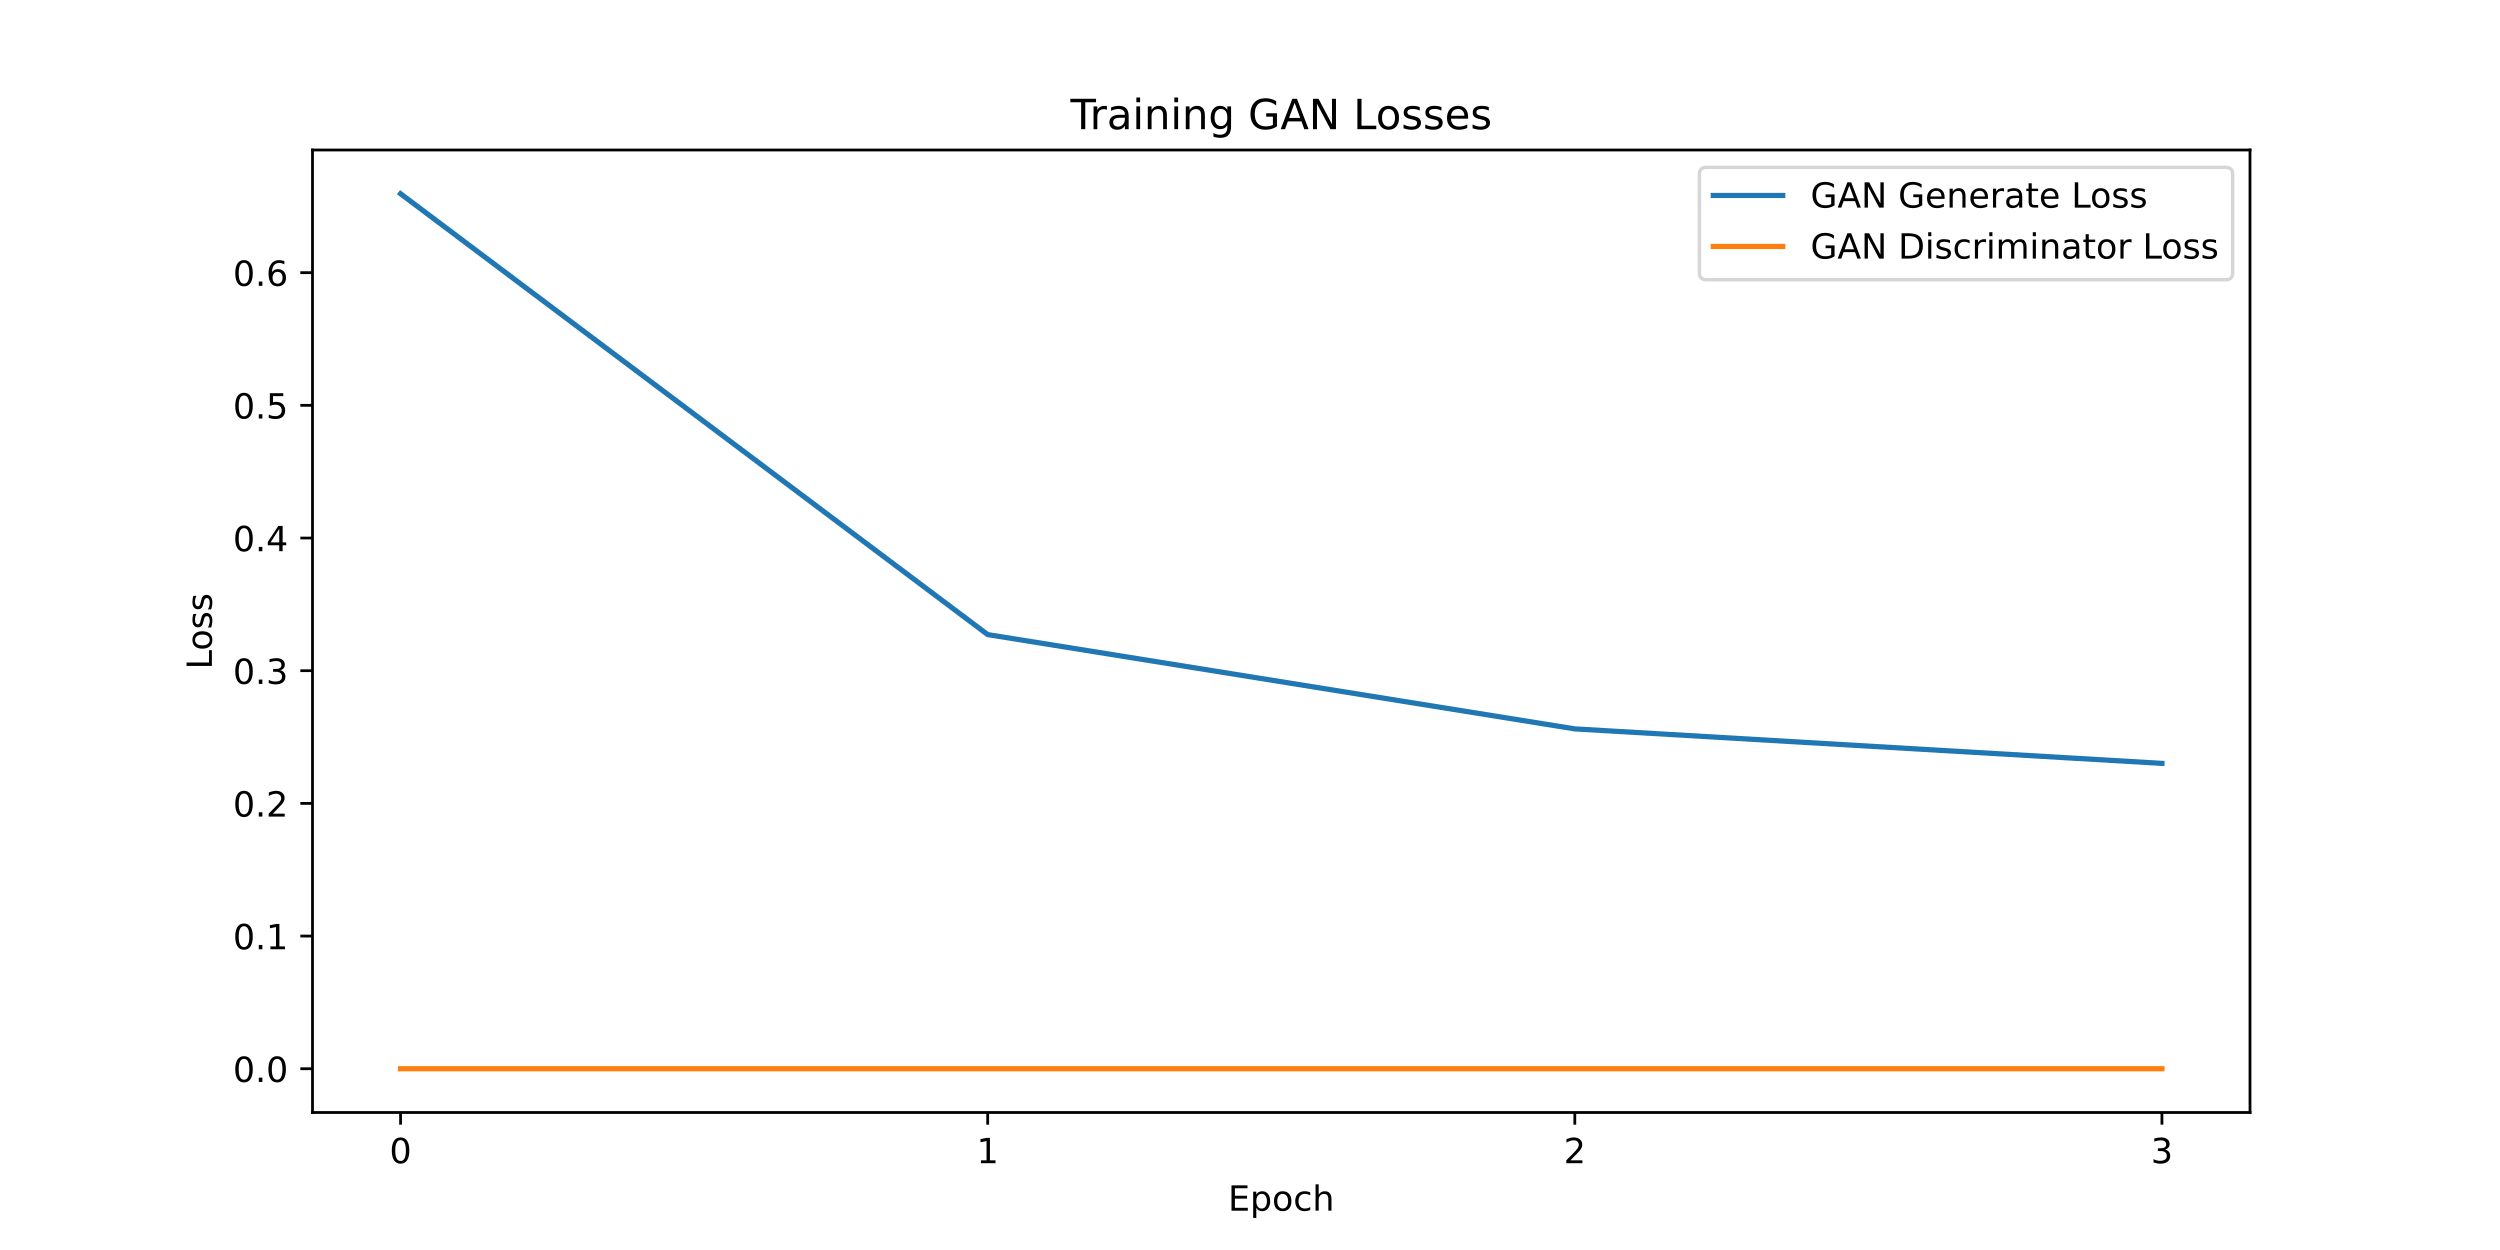
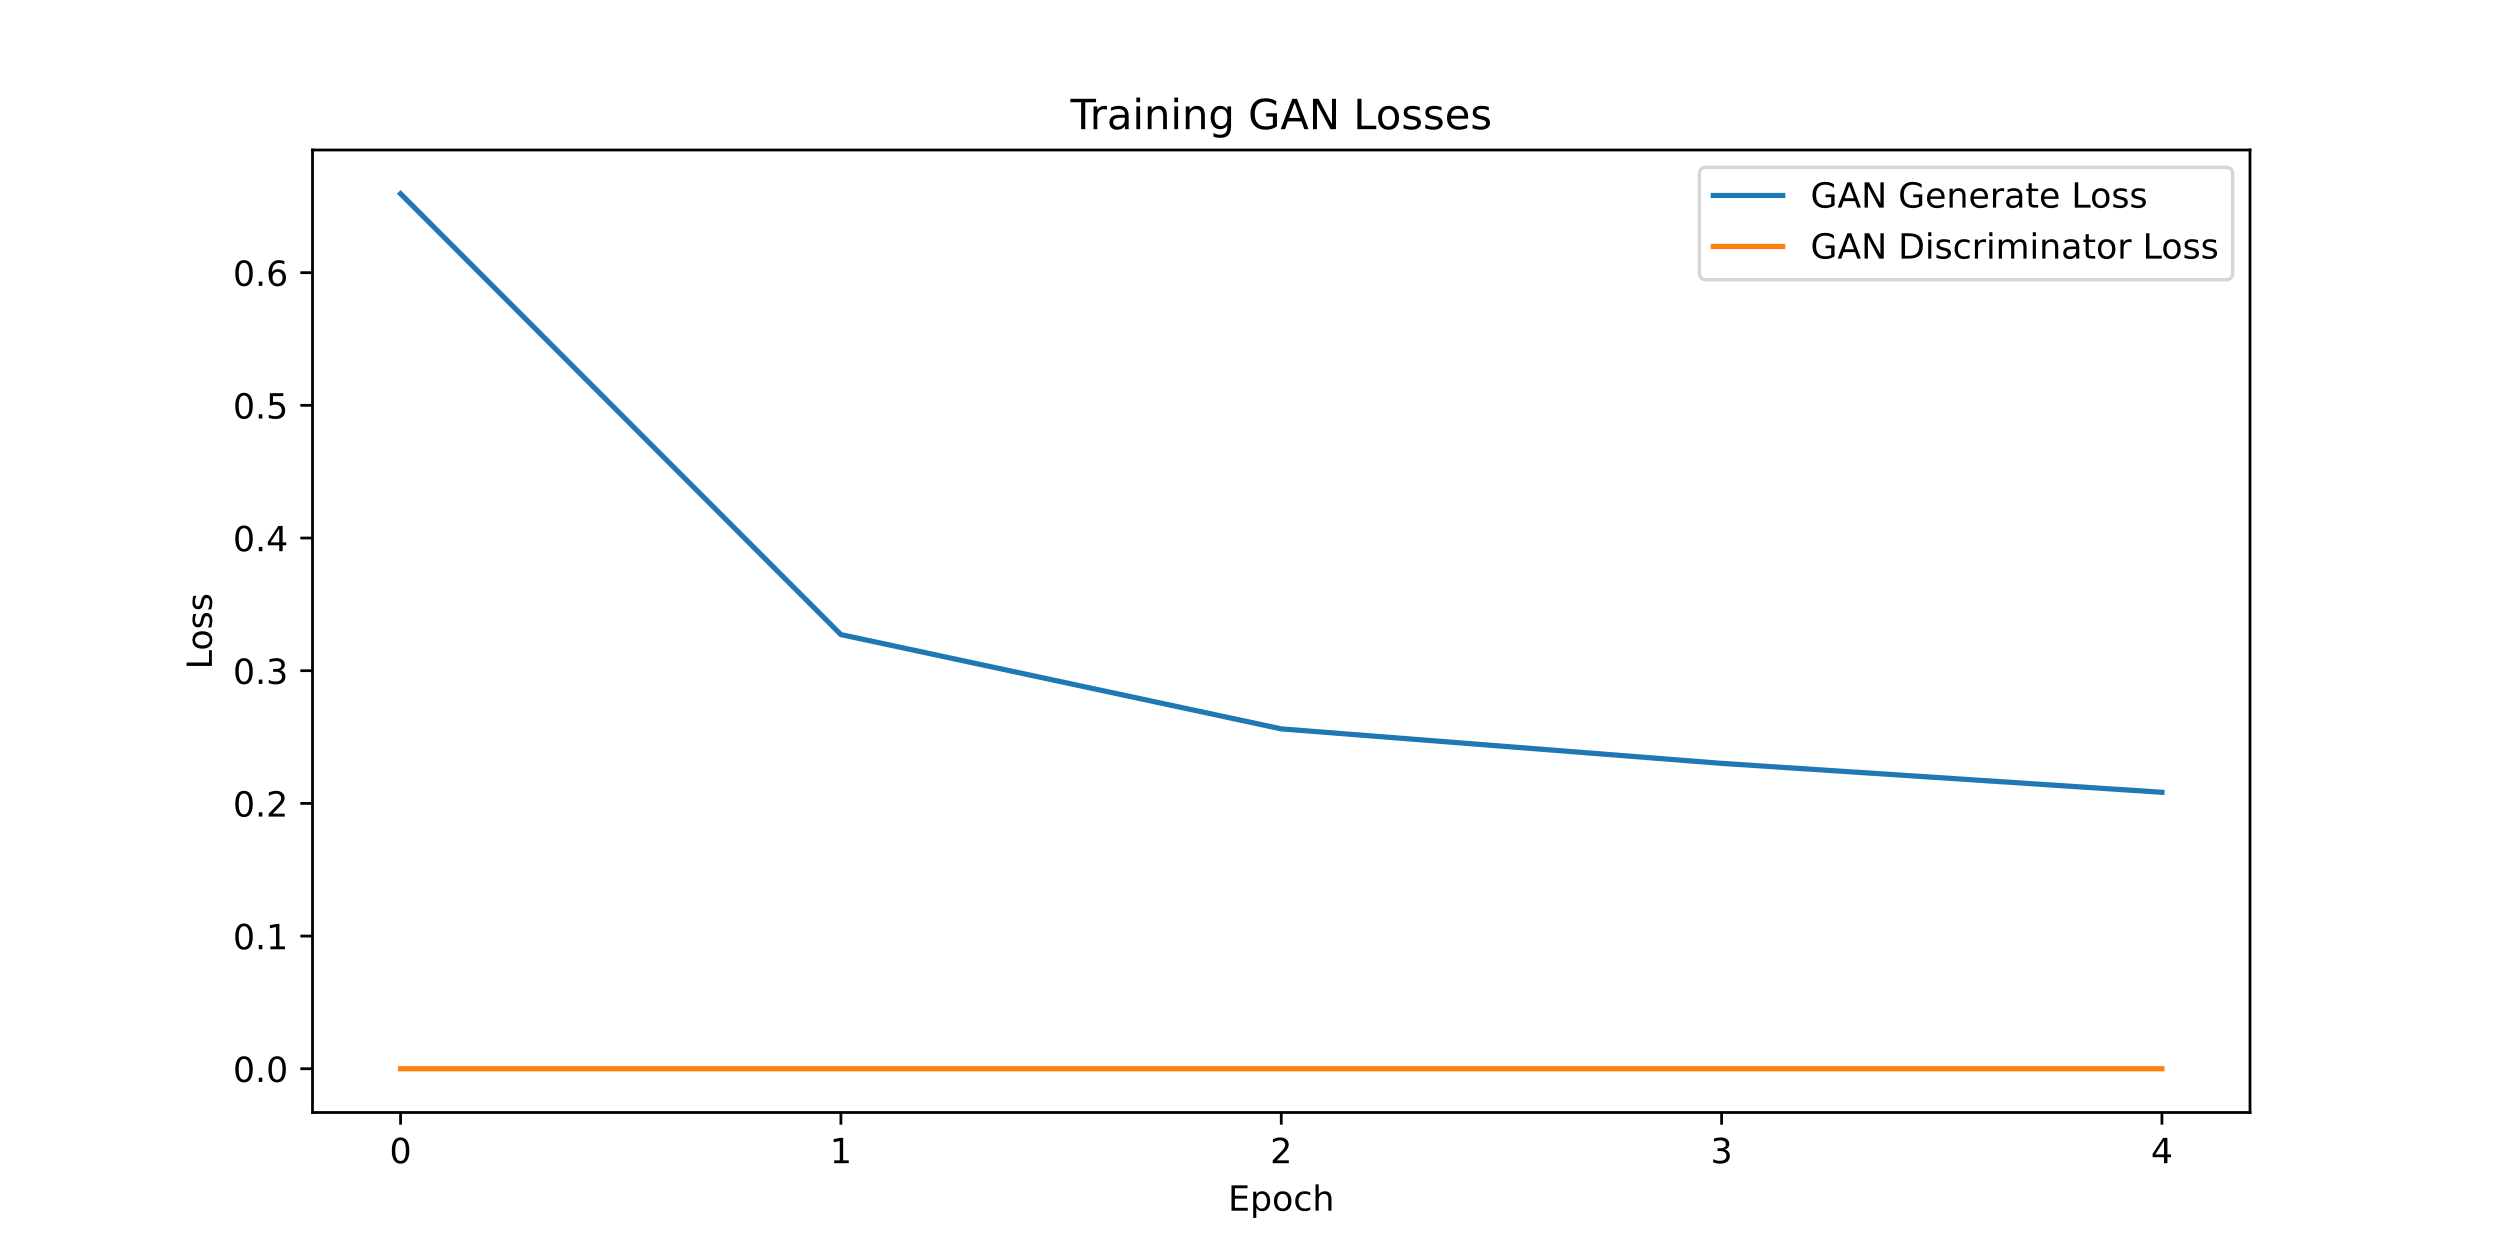
<svg xmlns="http://www.w3.org/2000/svg" xmlns:xlink="http://www.w3.org/1999/xlink" width="720pt" height="360pt" viewBox="0 0 720 360" version="1.1">
  <defs>
    <style type="text/css">*{stroke-linejoin: round; stroke-linecap: butt}</style>
  </defs>
  <g id="figure_1">
    <g id="patch_1">
      <path d="M 0 360  L 720 360  L 720 0  L 0 0  z " style="fill: #ffffff" />
    </g>
    <g id="axes_1">
      <g id="patch_2">
        <path d="M 90 320.4  L 648 320.4  L 648 43.2  L 90 43.2  z " style="fill: #ffffff" />
      </g>
      <g id="matplotlib.axis_1">
        <g id="xtick_1">
          <g id="line2d_1">
            <defs>
-               <path id="m5eee9aa14c" d="M 0 0  L 0 3.5  " style="stroke: #000000; stroke-width: 0.8" />
-             </defs>
-             <g>
-               <use xlink:href="#m5eee9aa14c" x="115.364" y="320.4" style="stroke: #000000; stroke-width: 0.8" />
+               <path id="m76e53ae8d2" d="M 0 0  L 0 3.5  " style="stroke: #000000; stroke-width: 0.8" />
+             </defs>
+             <g>
+               <use xlink:href="#m76e53ae8d2" x="115.364" y="320.4" style="stroke: #000000; stroke-width: 0.8" />
            </g>
          </g>
          <g id="text_1">
            <g transform="translate(112.1824 334.9984) scale(0.1 -0.1)">
              <defs>
                <path id="DejaVuSans-30" d="M 2034 4250  Q 1547 4250 1301 3770  Q 1056 3291 1056 2328  Q 1056 1369 1301 889  Q 1547 409 2034 409  Q 2525 409 2770 889  Q 3016 1369 3016 2328  Q 3016 3291 2770 3770  Q 2525 4250 2034 4250  z M 2034 4750  Q 2819 4750 3233 4129  Q 3647 3509 3647 2328  Q 3647 1150 3233 529  Q 2819 -91 2034 -91  Q 1250 -91 836 529  Q 422 1150 422 2328  Q 422 3509 836 4129  Q 1250 4750 2034 4750  z " transform="scale(0.015625)" />
              </defs>
              <use xlink:href="#DejaVuSans-30" />
            </g>
          </g>
        </g>
        <g id="xtick_2">
          <g id="line2d_2">
            <g>
-               <use xlink:href="#m5eee9aa14c" x="284.455" y="320.4" style="stroke: #000000; stroke-width: 0.8" />
+               <use xlink:href="#m76e53ae8d2" x="242.182" y="320.4" style="stroke: #000000; stroke-width: 0.8" />
            </g>
          </g>
          <g id="text_2">
-             <g transform="translate(281.2733 334.9984) scale(0.1 -0.1)">
+             <g transform="translate(239.0006 334.9984) scale(0.1 -0.1)">
              <defs>
                <path id="DejaVuSans-31" d="M 794 531  L 1825 531  L 1825 4091  L 703 3866  L 703 4441  L 1819 4666  L 2450 4666  L 2450 531  L 3481 531  L 3481 0  L 794 0  L 794 531  z " transform="scale(0.015625)" />
              </defs>
              <use xlink:href="#DejaVuSans-31" />
            </g>
          </g>
        </g>
        <g id="xtick_3">
          <g id="line2d_3">
            <g>
-               <use xlink:href="#m5eee9aa14c" x="453.545" y="320.4" style="stroke: #000000; stroke-width: 0.8" />
+               <use xlink:href="#m76e53ae8d2" x="369" y="320.4" style="stroke: #000000; stroke-width: 0.8" />
            </g>
          </g>
          <g id="text_3">
-             <g transform="translate(450.3642 334.9984) scale(0.1 -0.1)">
+             <g transform="translate(365.8188 334.9984) scale(0.1 -0.1)">
              <defs>
                <path id="DejaVuSans-32" d="M 1228 531  L 3431 531  L 3431 0  L 469 0  L 469 531  Q 828 903 1448 1529  Q 2069 2156 2228 2338  Q 2531 2678 2651 2914  Q 2772 3150 2772 3378  Q 2772 3750 2511 3984  Q 2250 4219 1831 4219  Q 1534 4219 1204 4116  Q 875 4013 500 3803  L 500 4441  Q 881 4594 1212 4672  Q 1544 4750 1819 4750  Q 2544 4750 2975 4387  Q 3406 4025 3406 3419  Q 3406 3131 3298 2873  Q 3191 2616 2906 2266  Q 2828 2175 2409 1742  Q 1991 1309 1228 531  z " transform="scale(0.015625)" />
              </defs>
              <use xlink:href="#DejaVuSans-32" />
            </g>
          </g>
        </g>
        <g id="xtick_4">
          <g id="line2d_4">
            <g>
-               <use xlink:href="#m5eee9aa14c" x="622.636" y="320.4" style="stroke: #000000; stroke-width: 0.8" />
+               <use xlink:href="#m76e53ae8d2" x="495.818" y="320.4" style="stroke: #000000; stroke-width: 0.8" />
            </g>
          </g>
          <g id="text_4">
+             <g transform="translate(492.6369 334.9984) scale(0.1 -0.1)">
+               <defs>
+                 <path id="DejaVuSans-33" d="M 2597 2516  Q 3050 2419 3304 2112  Q 3559 1806 3559 1356  Q 3559 666 3084 287  Q 2609 -91 1734 -91  Q 1441 -91 1130 -33  Q 819 25 488 141  L 488 750  Q 750 597 1062 519  Q 1375 441 1716 441  Q 2309 441 2620 675  Q 2931 909 2931 1356  Q 2931 1769 2642 2001  Q 2353 2234 1838 2234  L 1294 2234  L 1294 2753  L 1863 2753  Q 2328 2753 2575 2939  Q 2822 3125 2822 3475  Q 2822 3834 2567 4026  Q 2313 4219 1838 4219  Q 1578 4219 1281 4162  Q 984 4106 628 3988  L 628 4550  Q 988 4650 1302 4700  Q 1616 4750 1894 4750  Q 2613 4750 3031 4423  Q 3450 4097 3450 3541  Q 3450 3153 3228 2886  Q 3006 2619 2597 2516  z " transform="scale(0.015625)" />
+               </defs>
+               <use xlink:href="#DejaVuSans-33" />
+             </g>
+           </g>
+         </g>
+         <g id="xtick_5">
+           <g id="line2d_5">
+             <g>
+               <use xlink:href="#m76e53ae8d2" x="622.636" y="320.4" style="stroke: #000000; stroke-width: 0.8" />
+             </g>
+           </g>
+           <g id="text_5">
            <g transform="translate(619.4551 334.9984) scale(0.1 -0.1)">
              <defs>
-                 <path id="DejaVuSans-33" d="M 2597 2516  Q 3050 2419 3304 2112  Q 3559 1806 3559 1356  Q 3559 666 3084 287  Q 2609 -91 1734 -91  Q 1441 -91 1130 -33  Q 819 25 488 141  L 488 750  Q 750 597 1062 519  Q 1375 441 1716 441  Q 2309 441 2620 675  Q 2931 909 2931 1356  Q 2931 1769 2642 2001  Q 2353 2234 1838 2234  L 1294 2234  L 1294 2753  L 1863 2753  Q 2328 2753 2575 2939  Q 2822 3125 2822 3475  Q 2822 3834 2567 4026  Q 2313 4219 1838 4219  Q 1578 4219 1281 4162  Q 984 4106 628 3988  L 628 4550  Q 988 4650 1302 4700  Q 1616 4750 1894 4750  Q 2613 4750 3031 4423  Q 3450 4097 3450 3541  Q 3450 3153 3228 2886  Q 3006 2619 2597 2516  z " transform="scale(0.015625)" />
-               </defs>
-               <use xlink:href="#DejaVuSans-33" />
-             </g>
-           </g>
-         </g>
-         <g id="text_5">
+                 <path id="DejaVuSans-34" d="M 2419 4116  L 825 1625  L 2419 1625  L 2419 4116  z M 2253 4666  L 3047 4666  L 3047 1625  L 3713 1625  L 3713 1100  L 3047 1100  L 3047 0  L 2419 0  L 2419 1100  L 313 1100  L 313 1709  L 2253 4666  z " transform="scale(0.015625)" />
+               </defs>
+               <use xlink:href="#DejaVuSans-34" />
+             </g>
+           </g>
+         </g>
+         <g id="text_6">
          <g transform="translate(353.6891 348.6766) scale(0.1 -0.1)">
            <defs>
              <path id="DejaVuSans-45" d="M 628 4666  L 3578 4666  L 3578 4134  L 1259 4134  L 1259 2753  L 3481 2753  L 3481 2222  L 1259 2222  L 1259 531  L 3634 531  L 3634 0  L 628 0  L 628 4666  z " transform="scale(0.015625)" />
              <path id="DejaVuSans-70" d="M 1159 525  L 1159 -1331  L 581 -1331  L 581 3500  L 1159 3500  L 1159 2969  Q 1341 3281 1617 3432  Q 1894 3584 2278 3584  Q 2916 3584 3314 3078  Q 3713 2572 3713 1747  Q 3713 922 3314 415  Q 2916 -91 2278 -91  Q 1894 -91 1617 61  Q 1341 213 1159 525  z M 3116 1747  Q 3116 2381 2855 2742  Q 2594 3103 2138 3103  Q 1681 3103 1420 2742  Q 1159 2381 1159 1747  Q 1159 1113 1420 752  Q 1681 391 2138 391  Q 2594 391 2855 752  Q 3116 1113 3116 1747  z " transform="scale(0.015625)" />
              <path id="DejaVuSans-6f" d="M 1959 3097  Q 1497 3097 1228 2736  Q 959 2375 959 1747  Q 959 1119 1226 758  Q 1494 397 1959 397  Q 2419 397 2687 759  Q 2956 1122 2956 1747  Q 2956 2369 2687 2733  Q 2419 3097 1959 3097  z M 1959 3584  Q 2709 3584 3137 3096  Q 3566 2609 3566 1747  Q 3566 888 3137 398  Q 2709 -91 1959 -91  Q 1206 -91 779 398  Q 353 888 353 1747  Q 353 2609 779 3096  Q 1206 3584 1959 3584  z " transform="scale(0.015625)" />
              <path id="DejaVuSans-63" d="M 3122 3366  L 3122 2828  Q 2878 2963 2633 3030  Q 2388 3097 2138 3097  Q 1578 3097 1268 2742  Q 959 2388 959 1747  Q 959 1106 1268 751  Q 1578 397 2138 397  Q 2388 397 2633 464  Q 2878 531 3122 666  L 3122 134  Q 2881 22 2623 -34  Q 2366 -91 2075 -91  Q 1284 -91 818 406  Q 353 903 353 1747  Q 353 2603 823 3093  Q 1294 3584 2113 3584  Q 2378 3584 2631 3529  Q 2884 3475 3122 3366  z " transform="scale(0.015625)" />
              <path id="DejaVuSans-68" d="M 3513 2113  L 3513 0  L 2938 0  L 2938 2094  Q 2938 2591 2744 2837  Q 2550 3084 2163 3084  Q 1697 3084 1428 2787  Q 1159 2491 1159 1978  L 1159 0  L 581 0  L 581 4863  L 1159 4863  L 1159 2956  Q 1366 3272 1645 3428  Q 1925 3584 2291 3584  Q 2894 3584 3203 3211  Q 3513 2838 3513 2113  z " transform="scale(0.015625)" />
            </defs>
            <use xlink:href="#DejaVuSans-45" />
            <use xlink:href="#DejaVuSans-70" transform="translate(63.18359 0)" />
            <use xlink:href="#DejaVuSans-6f" transform="translate(126.6602 0)" />
            <use xlink:href="#DejaVuSans-63" transform="translate(187.8418 0)" />
            <use xlink:href="#DejaVuSans-68" transform="translate(242.8223 0)" />
          </g>
        </g>
      </g>
      <g id="matplotlib.axis_2">
        <g id="ytick_1">
-           <g id="line2d_5">
-             <defs>
-               <path id="md2c0f29dac" d="M 0 0  L -3.5 0  " style="stroke: #000000; stroke-width: 0.8" />
-             </defs>
-             <g>
-               <use xlink:href="#md2c0f29dac" x="90" y="307.8" style="stroke: #000000; stroke-width: 0.8" />
-             </g>
-           </g>
-           <g id="text_6">
+           <g id="line2d_6">
+             <defs>
+               <path id="m6b62418325" d="M 0 0  L -3.5 0  " style="stroke: #000000; stroke-width: 0.8" />
+             </defs>
+             <g>
+               <use xlink:href="#m6b62418325" x="90" y="307.8" style="stroke: #000000; stroke-width: 0.8" />
+             </g>
+           </g>
+           <g id="text_7">
            <g transform="translate(67.09687 311.5992) scale(0.1 -0.1)">
              <defs>
                <path id="DejaVuSans-2e" d="M 684 794  L 1344 794  L 1344 0  L 684 0  L 684 794  z " transform="scale(0.015625)" />
              </defs>
              <use xlink:href="#DejaVuSans-30" />
              <use xlink:href="#DejaVuSans-2e" transform="translate(63.62305 0)" />
              <use xlink:href="#DejaVuSans-30" transform="translate(95.41016 0)" />
            </g>
          </g>
        </g>
        <g id="ytick_2">
-           <g id="line2d_6">
-             <g>
-               <use xlink:href="#md2c0f29dac" x="90" y="269.588" style="stroke: #000000; stroke-width: 0.8" />
-             </g>
-           </g>
-           <g id="text_7">
+           <g id="line2d_7">
+             <g>
+               <use xlink:href="#m6b62418325" x="90" y="269.588" style="stroke: #000000; stroke-width: 0.8" />
+             </g>
+           </g>
+           <g id="text_8">
            <g transform="translate(67.09687 273.3873) scale(0.1 -0.1)">
              <use xlink:href="#DejaVuSans-30" />
              <use xlink:href="#DejaVuSans-2e" transform="translate(63.62305 0)" />
              <use xlink:href="#DejaVuSans-31" transform="translate(95.41016 0)" />
            </g>
          </g>
        </g>
        <g id="ytick_3">
-           <g id="line2d_7">
-             <g>
-               <use xlink:href="#md2c0f29dac" x="90" y="231.376" style="stroke: #000000; stroke-width: 0.8" />
-             </g>
-           </g>
-           <g id="text_8">
+           <g id="line2d_8">
+             <g>
+               <use xlink:href="#m6b62418325" x="90" y="231.376" style="stroke: #000000; stroke-width: 0.8" />
+             </g>
+           </g>
+           <g id="text_9">
            <g transform="translate(67.09687 235.1754) scale(0.1 -0.1)">
              <use xlink:href="#DejaVuSans-30" />
              <use xlink:href="#DejaVuSans-2e" transform="translate(63.62305 0)" />
              <use xlink:href="#DejaVuSans-32" transform="translate(95.41016 0)" />
            </g>
          </g>
        </g>
        <g id="ytick_4">
-           <g id="line2d_8">
-             <g>
-               <use xlink:href="#md2c0f29dac" x="90" y="193.164" style="stroke: #000000; stroke-width: 0.8" />
-             </g>
-           </g>
-           <g id="text_9">
+           <g id="line2d_9">
+             <g>
+               <use xlink:href="#m6b62418325" x="90" y="193.164" style="stroke: #000000; stroke-width: 0.8" />
+             </g>
+           </g>
+           <g id="text_10">
            <g transform="translate(67.09687 196.9635) scale(0.1 -0.1)">
              <use xlink:href="#DejaVuSans-30" />
              <use xlink:href="#DejaVuSans-2e" transform="translate(63.62305 0)" />
              <use xlink:href="#DejaVuSans-33" transform="translate(95.41016 0)" />
            </g>
          </g>
        </g>
        <g id="ytick_5">
-           <g id="line2d_9">
-             <g>
-               <use xlink:href="#md2c0f29dac" x="90" y="154.952" style="stroke: #000000; stroke-width: 0.8" />
-             </g>
-           </g>
-           <g id="text_10">
+           <g id="line2d_10">
+             <g>
+               <use xlink:href="#m6b62418325" x="90" y="154.952" style="stroke: #000000; stroke-width: 0.8" />
+             </g>
+           </g>
+           <g id="text_11">
            <g transform="translate(67.09687 158.7516) scale(0.1 -0.1)">
-               <defs>
-                 <path id="DejaVuSans-34" d="M 2419 4116  L 825 1625  L 2419 1625  L 2419 4116  z M 2253 4666  L 3047 4666  L 3047 1625  L 3713 1625  L 3713 1100  L 3047 1100  L 3047 0  L 2419 0  L 2419 1100  L 313 1100  L 313 1709  L 2253 4666  z " transform="scale(0.015625)" />
-               </defs>
              <use xlink:href="#DejaVuSans-30" />
              <use xlink:href="#DejaVuSans-2e" transform="translate(63.62305 0)" />
              <use xlink:href="#DejaVuSans-34" transform="translate(95.41016 0)" />
            </g>
          </g>
        </g>
        <g id="ytick_6">
-           <g id="line2d_10">
-             <g>
-               <use xlink:href="#md2c0f29dac" x="90" y="116.741" style="stroke: #000000; stroke-width: 0.8" />
-             </g>
-           </g>
-           <g id="text_11">
+           <g id="line2d_11">
+             <g>
+               <use xlink:href="#m6b62418325" x="90" y="116.741" style="stroke: #000000; stroke-width: 0.8" />
+             </g>
+           </g>
+           <g id="text_12">
            <g transform="translate(67.09687 120.5397) scale(0.1 -0.1)">
              <defs>
                <path id="DejaVuSans-35" d="M 691 4666  L 3169 4666  L 3169 4134  L 1269 4134  L 1269 2991  Q 1406 3038 1543 3061  Q 1681 3084 1819 3084  Q 2600 3084 3056 2656  Q 3513 2228 3513 1497  Q 3513 744 3044 326  Q 2575 -91 1722 -91  Q 1428 -91 1123 -41  Q 819 9 494 109  L 494 744  Q 775 591 1075 516  Q 1375 441 1709 441  Q 2250 441 2565 725  Q 2881 1009 2881 1497  Q 2881 1984 2565 2268  Q 2250 2553 1709 2553  Q 1456 2553 1204 2497  Q 953 2441 691 2322  L 691 4666  z " transform="scale(0.015625)" />
              </defs>
              <use xlink:href="#DejaVuSans-30" />
              <use xlink:href="#DejaVuSans-2e" transform="translate(63.62305 0)" />
              <use xlink:href="#DejaVuSans-35" transform="translate(95.41016 0)" />
            </g>
          </g>
        </g>
        <g id="ytick_7">
-           <g id="line2d_11">
-             <g>
-               <use xlink:href="#md2c0f29dac" x="90" y="78.529" style="stroke: #000000; stroke-width: 0.8" />
-             </g>
-           </g>
-           <g id="text_12">
+           <g id="line2d_12">
+             <g>
+               <use xlink:href="#m6b62418325" x="90" y="78.529" style="stroke: #000000; stroke-width: 0.8" />
+             </g>
+           </g>
+           <g id="text_13">
            <g transform="translate(67.09687 82.32785) scale(0.1 -0.1)">
              <defs>
                <path id="DejaVuSans-36" d="M 2113 2584  Q 1688 2584 1439 2293  Q 1191 2003 1191 1497  Q 1191 994 1439 701  Q 1688 409 2113 409  Q 2538 409 2786 701  Q 3034 994 3034 1497  Q 3034 2003 2786 2293  Q 2538 2584 2113 2584  z M 3366 4563  L 3366 3988  Q 3128 4100 2886 4159  Q 2644 4219 2406 4219  Q 1781 4219 1451 3797  Q 1122 3375 1075 2522  Q 1259 2794 1537 2939  Q 1816 3084 2150 3084  Q 2853 3084 3261 2657  Q 3669 2231 3669 1497  Q 3669 778 3244 343  Q 2819 -91 2113 -91  Q 1303 -91 875 529  Q 447 1150 447 2328  Q 447 3434 972 4092  Q 1497 4750 2381 4750  Q 2619 4750 2861 4703  Q 3103 4656 3366 4563  z " transform="scale(0.015625)" />
              </defs>
              <use xlink:href="#DejaVuSans-30" />
              <use xlink:href="#DejaVuSans-2e" transform="translate(63.62305 0)" />
              <use xlink:href="#DejaVuSans-36" transform="translate(95.41016 0)" />
            </g>
          </g>
        </g>
-         <g id="text_13">
+         <g id="text_14">
          <g transform="translate(61.01719 192.7672) rotate(-90) scale(0.1 -0.1)">
            <defs>
              <path id="DejaVuSans-4c" d="M 628 4666  L 1259 4666  L 1259 531  L 3531 531  L 3531 0  L 628 0  L 628 4666  z " transform="scale(0.015625)" />
              <path id="DejaVuSans-73" d="M 2834 3397  L 2834 2853  Q 2591 2978 2328 3040  Q 2066 3103 1784 3103  Q 1356 3103 1142 2972  Q 928 2841 928 2578  Q 928 2378 1081 2264  Q 1234 2150 1697 2047  L 1894 2003  Q 2506 1872 2764 1633  Q 3022 1394 3022 966  Q 3022 478 2636 193  Q 2250 -91 1575 -91  Q 1294 -91 989 -36  Q 684 19 347 128  L 347 722  Q 666 556 975 473  Q 1284 391 1588 391  Q 1994 391 2212 530  Q 2431 669 2431 922  Q 2431 1156 2273 1281  Q 2116 1406 1581 1522  L 1381 1569  Q 847 1681 609 1914  Q 372 2147 372 2553  Q 372 3047 722 3315  Q 1072 3584 1716 3584  Q 2034 3584 2315 3537  Q 2597 3491 2834 3397  z " transform="scale(0.015625)" />
            </defs>
            <use xlink:href="#DejaVuSans-4c" />
            <use xlink:href="#DejaVuSans-6f" transform="translate(53.96289 0)" />
            <use xlink:href="#DejaVuSans-73" transform="translate(115.1445 0)" />
            <use xlink:href="#DejaVuSans-73" transform="translate(167.2441 0)" />
          </g>
        </g>
      </g>
-       <g id="line2d_12">
-         <path d="M 115.364 55.8  L 284.455 182.766  L 453.545 209.92  L 622.636 219.854  " clip-path="url(#p41da393767)" style="fill: none; stroke: #1f77b4; stroke-width: 1.5; stroke-linecap: square" />
-       </g>
      <g id="line2d_13">
-         <path d="M 115.364 307.8  L 284.455 307.8  L 453.545 307.8  L 622.636 307.8  " clip-path="url(#p41da393767)" style="fill: none; stroke: #ff7f0e; stroke-width: 1.5; stroke-linecap: square" />
+         <path d="M 115.364 55.8  L 242.182 182.766  L 369 209.92  L 495.818 219.854  L 622.636 228.18  " clip-path="url(#p018feb4c6e)" style="fill: none; stroke: #1f77b4; stroke-width: 1.5; stroke-linecap: square" />
+       </g>
+       <g id="line2d_14">
+         <path d="M 115.364 307.8  L 242.182 307.8  L 369 307.8  L 495.818 307.8  L 622.636 307.8  " clip-path="url(#p018feb4c6e)" style="fill: none; stroke: #ff7f0e; stroke-width: 1.5; stroke-linecap: square" />
      </g>
      <g id="patch_3">
        <path d="M 90 320.4  L 90 43.2  " style="fill: none; stroke: #000000; stroke-width: 0.8; stroke-linejoin: miter; stroke-linecap: square" />
      </g>
      <g id="patch_4">
        <path d="M 648 320.4  L 648 43.2  " style="fill: none; stroke: #000000; stroke-width: 0.8; stroke-linejoin: miter; stroke-linecap: square" />
      </g>
      <g id="patch_5">
        <path d="M 90 320.4  L 648 320.4  " style="fill: none; stroke: #000000; stroke-width: 0.8; stroke-linejoin: miter; stroke-linecap: square" />
      </g>
      <g id="patch_6">
        <path d="M 90 43.2  L 648 43.2  " style="fill: none; stroke: #000000; stroke-width: 0.8; stroke-linejoin: miter; stroke-linecap: square" />
      </g>
-       <g id="text_14">
+       <g id="text_15">
        <g transform="translate(308.295 37.2) scale(0.12 -0.12)">
          <defs>
            <path id="DejaVuSans-54" d="M -19 4666  L 3928 4666  L 3928 4134  L 2272 4134  L 2272 0  L 1638 0  L 1638 4134  L -19 4134  L -19 4666  z " transform="scale(0.015625)" />
            <path id="DejaVuSans-72" d="M 2631 2963  Q 2534 3019 2420 3045  Q 2306 3072 2169 3072  Q 1681 3072 1420 2755  Q 1159 2438 1159 1844  L 1159 0  L 581 0  L 581 3500  L 1159 3500  L 1159 2956  Q 1341 3275 1631 3429  Q 1922 3584 2338 3584  Q 2397 3584 2469 3576  Q 2541 3569 2628 3553  L 2631 2963  z " transform="scale(0.015625)" />
            <path id="DejaVuSans-61" d="M 2194 1759  Q 1497 1759 1228 1600  Q 959 1441 959 1056  Q 959 750 1161 570  Q 1363 391 1709 391  Q 2188 391 2477 730  Q 2766 1069 2766 1631  L 2766 1759  L 2194 1759  z M 3341 1997  L 3341 0  L 2766 0  L 2766 531  Q 2569 213 2275 61  Q 1981 -91 1556 -91  Q 1019 -91 701 211  Q 384 513 384 1019  Q 384 1609 779 1909  Q 1175 2209 1959 2209  L 2766 2209  L 2766 2266  Q 2766 2663 2505 2880  Q 2244 3097 1772 3097  Q 1472 3097 1187 3025  Q 903 2953 641 2809  L 641 3341  Q 956 3463 1253 3523  Q 1550 3584 1831 3584  Q 2591 3584 2966 3190  Q 3341 2797 3341 1997  z " transform="scale(0.015625)" />
            <path id="DejaVuSans-69" d="M 603 3500  L 1178 3500  L 1178 0  L 603 0  L 603 3500  z M 603 4863  L 1178 4863  L 1178 4134  L 603 4134  L 603 4863  z " transform="scale(0.015625)" />
            <path id="DejaVuSans-6e" d="M 3513 2113  L 3513 0  L 2938 0  L 2938 2094  Q 2938 2591 2744 2837  Q 2550 3084 2163 3084  Q 1697 3084 1428 2787  Q 1159 2491 1159 1978  L 1159 0  L 581 0  L 581 3500  L 1159 3500  L 1159 2956  Q 1366 3272 1645 3428  Q 1925 3584 2291 3584  Q 2894 3584 3203 3211  Q 3513 2838 3513 2113  z " transform="scale(0.015625)" />
            <path id="DejaVuSans-67" d="M 2906 1791  Q 2906 2416 2648 2759  Q 2391 3103 1925 3103  Q 1463 3103 1205 2759  Q 947 2416 947 1791  Q 947 1169 1205 825  Q 1463 481 1925 481  Q 2391 481 2648 825  Q 2906 1169 2906 1791  z M 3481 434  Q 3481 -459 3084 -895  Q 2688 -1331 1869 -1331  Q 1566 -1331 1297 -1286  Q 1028 -1241 775 -1147  L 775 -588  Q 1028 -725 1275 -790  Q 1522 -856 1778 -856  Q 2344 -856 2625 -561  Q 2906 -266 2906 331  L 2906 616  Q 2728 306 2450 153  Q 2172 0 1784 0  Q 1141 0 747 490  Q 353 981 353 1791  Q 353 2603 747 3093  Q 1141 3584 1784 3584  Q 2172 3584 2450 3431  Q 2728 3278 2906 2969  L 2906 3500  L 3481 3500  L 3481 434  z " transform="scale(0.015625)" />
            <path id="DejaVuSans-20" transform="scale(0.015625)" />
            <path id="DejaVuSans-47" d="M 3809 666  L 3809 1919  L 2778 1919  L 2778 2438  L 4434 2438  L 4434 434  Q 4069 175 3628 42  Q 3188 -91 2688 -91  Q 1594 -91 976 548  Q 359 1188 359 2328  Q 359 3472 976 4111  Q 1594 4750 2688 4750  Q 3144 4750 3555 4637  Q 3966 4525 4313 4306  L 4313 3634  Q 3963 3931 3569 4081  Q 3175 4231 2741 4231  Q 1884 4231 1454 3753  Q 1025 3275 1025 2328  Q 1025 1384 1454 906  Q 1884 428 2741 428  Q 3075 428 3337 486  Q 3600 544 3809 666  z " transform="scale(0.015625)" />
            <path id="DejaVuSans-41" d="M 2188 4044  L 1331 1722  L 3047 1722  L 2188 4044  z M 1831 4666  L 2547 4666  L 4325 0  L 3669 0  L 3244 1197  L 1141 1197  L 716 0  L 50 0  L 1831 4666  z " transform="scale(0.015625)" />
            <path id="DejaVuSans-4e" d="M 628 4666  L 1478 4666  L 3547 763  L 3547 4666  L 4159 4666  L 4159 0  L 3309 0  L 1241 3903  L 1241 0  L 628 0  L 628 4666  z " transform="scale(0.015625)" />
            <path id="DejaVuSans-65" d="M 3597 1894  L 3597 1613  L 953 1613  Q 991 1019 1311 708  Q 1631 397 2203 397  Q 2534 397 2845 478  Q 3156 559 3463 722  L 3463 178  Q 3153 47 2828 -22  Q 2503 -91 2169 -91  Q 1331 -91 842 396  Q 353 884 353 1716  Q 353 2575 817 3079  Q 1281 3584 2069 3584  Q 2775 3584 3186 3129  Q 3597 2675 3597 1894  z M 3022 2063  Q 3016 2534 2758 2815  Q 2500 3097 2075 3097  Q 1594 3097 1305 2825  Q 1016 2553 972 2059  L 3022 2063  z " transform="scale(0.015625)" />
          </defs>
          <use xlink:href="#DejaVuSans-54" />
          <use xlink:href="#DejaVuSans-72" transform="translate(46.33398 0)" />
          <use xlink:href="#DejaVuSans-61" transform="translate(87.44727 0)" />
          <use xlink:href="#DejaVuSans-69" transform="translate(148.7266 0)" />
          <use xlink:href="#DejaVuSans-6e" transform="translate(176.5098 0)" />
          <use xlink:href="#DejaVuSans-69" transform="translate(239.8887 0)" />
          <use xlink:href="#DejaVuSans-6e" transform="translate(267.6719 0)" />
          <use xlink:href="#DejaVuSans-67" transform="translate(331.0508 0)" />
          <use xlink:href="#DejaVuSans-20" transform="translate(394.5273 0)" />
          <use xlink:href="#DejaVuSans-47" transform="translate(426.3145 0)" />
          <use xlink:href="#DejaVuSans-41" transform="translate(503.8047 0)" />
          <use xlink:href="#DejaVuSans-4e" transform="translate(572.2129 0)" />
          <use xlink:href="#DejaVuSans-20" transform="translate(647.0176 0)" />
          <use xlink:href="#DejaVuSans-4c" transform="translate(678.8047 0)" />
          <use xlink:href="#DejaVuSans-6f" transform="translate(732.7676 0)" />
          <use xlink:href="#DejaVuSans-73" transform="translate(793.9492 0)" />
          <use xlink:href="#DejaVuSans-73" transform="translate(846.0488 0)" />
          <use xlink:href="#DejaVuSans-65" transform="translate(898.1484 0)" />
          <use xlink:href="#DejaVuSans-73" transform="translate(959.6719 0)" />
        </g>
      </g>
      <g id="legend_1">
        <g id="patch_7">
          <path d="M 491.43 80.556  L 641 80.556  Q 643 80.556 643 78.556  L 643 50.2  Q 643 48.2 641 48.2  L 491.43 48.2  Q 489.43 48.2 489.43 50.2  L 489.43 78.556  Q 489.43 80.556 491.43 80.556  z " style="fill: #ffffff; opacity: 0.8; stroke: #cccccc; stroke-linejoin: miter" />
        </g>
-         <g id="line2d_14">
+         <g id="line2d_15">
          <path d="M 493.43 56.298  L 503.43 56.298  L 513.43 56.298  " style="fill: none; stroke: #1f77b4; stroke-width: 1.5; stroke-linecap: square" />
        </g>
-         <g id="text_15">
+         <g id="text_16">
          <g transform="translate(521.4297 59.79844) scale(0.1 -0.1)">
            <defs>
              <path id="DejaVuSans-74" d="M 1172 4494  L 1172 3500  L 2356 3500  L 2356 3053  L 1172 3053  L 1172 1153  Q 1172 725 1289 603  Q 1406 481 1766 481  L 2356 481  L 2356 0  L 1766 0  Q 1100 0 847 248  Q 594 497 594 1153  L 594 3053  L 172 3053  L 172 3500  L 594 3500  L 594 4494  L 1172 4494  z " transform="scale(0.015625)" />
            </defs>
            <use xlink:href="#DejaVuSans-47" />
            <use xlink:href="#DejaVuSans-41" transform="translate(77.49023 0)" />
            <use xlink:href="#DejaVuSans-4e" transform="translate(145.8984 0)" />
            <use xlink:href="#DejaVuSans-20" transform="translate(220.7031 0)" />
            <use xlink:href="#DejaVuSans-47" transform="translate(252.4902 0)" />
            <use xlink:href="#DejaVuSans-65" transform="translate(329.9805 0)" />
            <use xlink:href="#DejaVuSans-6e" transform="translate(391.5039 0)" />
            <use xlink:href="#DejaVuSans-65" transform="translate(454.8828 0)" />
            <use xlink:href="#DejaVuSans-72" transform="translate(516.4062 0)" />
            <use xlink:href="#DejaVuSans-61" transform="translate(557.5195 0)" />
            <use xlink:href="#DejaVuSans-74" transform="translate(618.7988 0)" />
            <use xlink:href="#DejaVuSans-65" transform="translate(658.0078 0)" />
            <use xlink:href="#DejaVuSans-20" transform="translate(719.5312 0)" />
            <use xlink:href="#DejaVuSans-4c" transform="translate(751.3184 0)" />
            <use xlink:href="#DejaVuSans-6f" transform="translate(805.2812 0)" />
            <use xlink:href="#DejaVuSans-73" transform="translate(866.4629 0)" />
            <use xlink:href="#DejaVuSans-73" transform="translate(918.5625 0)" />
          </g>
        </g>
-         <g id="line2d_15">
+         <g id="line2d_16">
          <path d="M 493.43 70.977  L 503.43 70.977  L 513.43 70.977  " style="fill: none; stroke: #ff7f0e; stroke-width: 1.5; stroke-linecap: square" />
        </g>
-         <g id="text_16">
+         <g id="text_17">
          <g transform="translate(521.4297 74.47656) scale(0.1 -0.1)">
            <defs>
              <path id="DejaVuSans-44" d="M 1259 4147  L 1259 519  L 2022 519  Q 2988 519 3436 956  Q 3884 1394 3884 2338  Q 3884 3275 3436 3711  Q 2988 4147 2022 4147  L 1259 4147  z M 628 4666  L 1925 4666  Q 3281 4666 3915 4102  Q 4550 3538 4550 2338  Q 4550 1131 3912 565  Q 3275 0 1925 0  L 628 0  L 628 4666  z " transform="scale(0.015625)" />
              <path id="DejaVuSans-6d" d="M 3328 2828  Q 3544 3216 3844 3400  Q 4144 3584 4550 3584  Q 5097 3584 5394 3201  Q 5691 2819 5691 2113  L 5691 0  L 5113 0  L 5113 2094  Q 5113 2597 4934 2840  Q 4756 3084 4391 3084  Q 3944 3084 3684 2787  Q 3425 2491 3425 1978  L 3425 0  L 2847 0  L 2847 2094  Q 2847 2600 2669 2842  Q 2491 3084 2119 3084  Q 1678 3084 1418 2786  Q 1159 2488 1159 1978  L 1159 0  L 581 0  L 581 3500  L 1159 3500  L 1159 2956  Q 1356 3278 1631 3431  Q 1906 3584 2284 3584  Q 2666 3584 2933 3390  Q 3200 3197 3328 2828  z " transform="scale(0.015625)" />
            </defs>
            <use xlink:href="#DejaVuSans-47" />
            <use xlink:href="#DejaVuSans-41" transform="translate(77.49023 0)" />
            <use xlink:href="#DejaVuSans-4e" transform="translate(145.8984 0)" />
            <use xlink:href="#DejaVuSans-20" transform="translate(220.7031 0)" />
            <use xlink:href="#DejaVuSans-44" transform="translate(252.4902 0)" />
            <use xlink:href="#DejaVuSans-69" transform="translate(329.4922 0)" />
            <use xlink:href="#DejaVuSans-73" transform="translate(357.2754 0)" />
            <use xlink:href="#DejaVuSans-63" transform="translate(409.375 0)" />
            <use xlink:href="#DejaVuSans-72" transform="translate(464.3555 0)" />
            <use xlink:href="#DejaVuSans-69" transform="translate(505.4688 0)" />
            <use xlink:href="#DejaVuSans-6d" transform="translate(533.252 0)" />
            <use xlink:href="#DejaVuSans-69" transform="translate(630.6641 0)" />
            <use xlink:href="#DejaVuSans-6e" transform="translate(658.4473 0)" />
            <use xlink:href="#DejaVuSans-61" transform="translate(721.8262 0)" />
            <use xlink:href="#DejaVuSans-74" transform="translate(783.1055 0)" />
            <use xlink:href="#DejaVuSans-6f" transform="translate(822.3145 0)" />
            <use xlink:href="#DejaVuSans-72" transform="translate(883.4961 0)" />
            <use xlink:href="#DejaVuSans-20" transform="translate(924.6094 0)" />
            <use xlink:href="#DejaVuSans-4c" transform="translate(956.3965 0)" />
            <use xlink:href="#DejaVuSans-6f" transform="translate(1010.359 0)" />
            <use xlink:href="#DejaVuSans-73" transform="translate(1071.541 0)" />
            <use xlink:href="#DejaVuSans-73" transform="translate(1123.641 0)" />
          </g>
        </g>
      </g>
    </g>
  </g>
  <defs>
-     <clipPath id="p41da393767">
+     <clipPath id="p018feb4c6e">
      <rect x="90" y="43.2" width="558" height="277.2" />
    </clipPath>
  </defs>
</svg>
